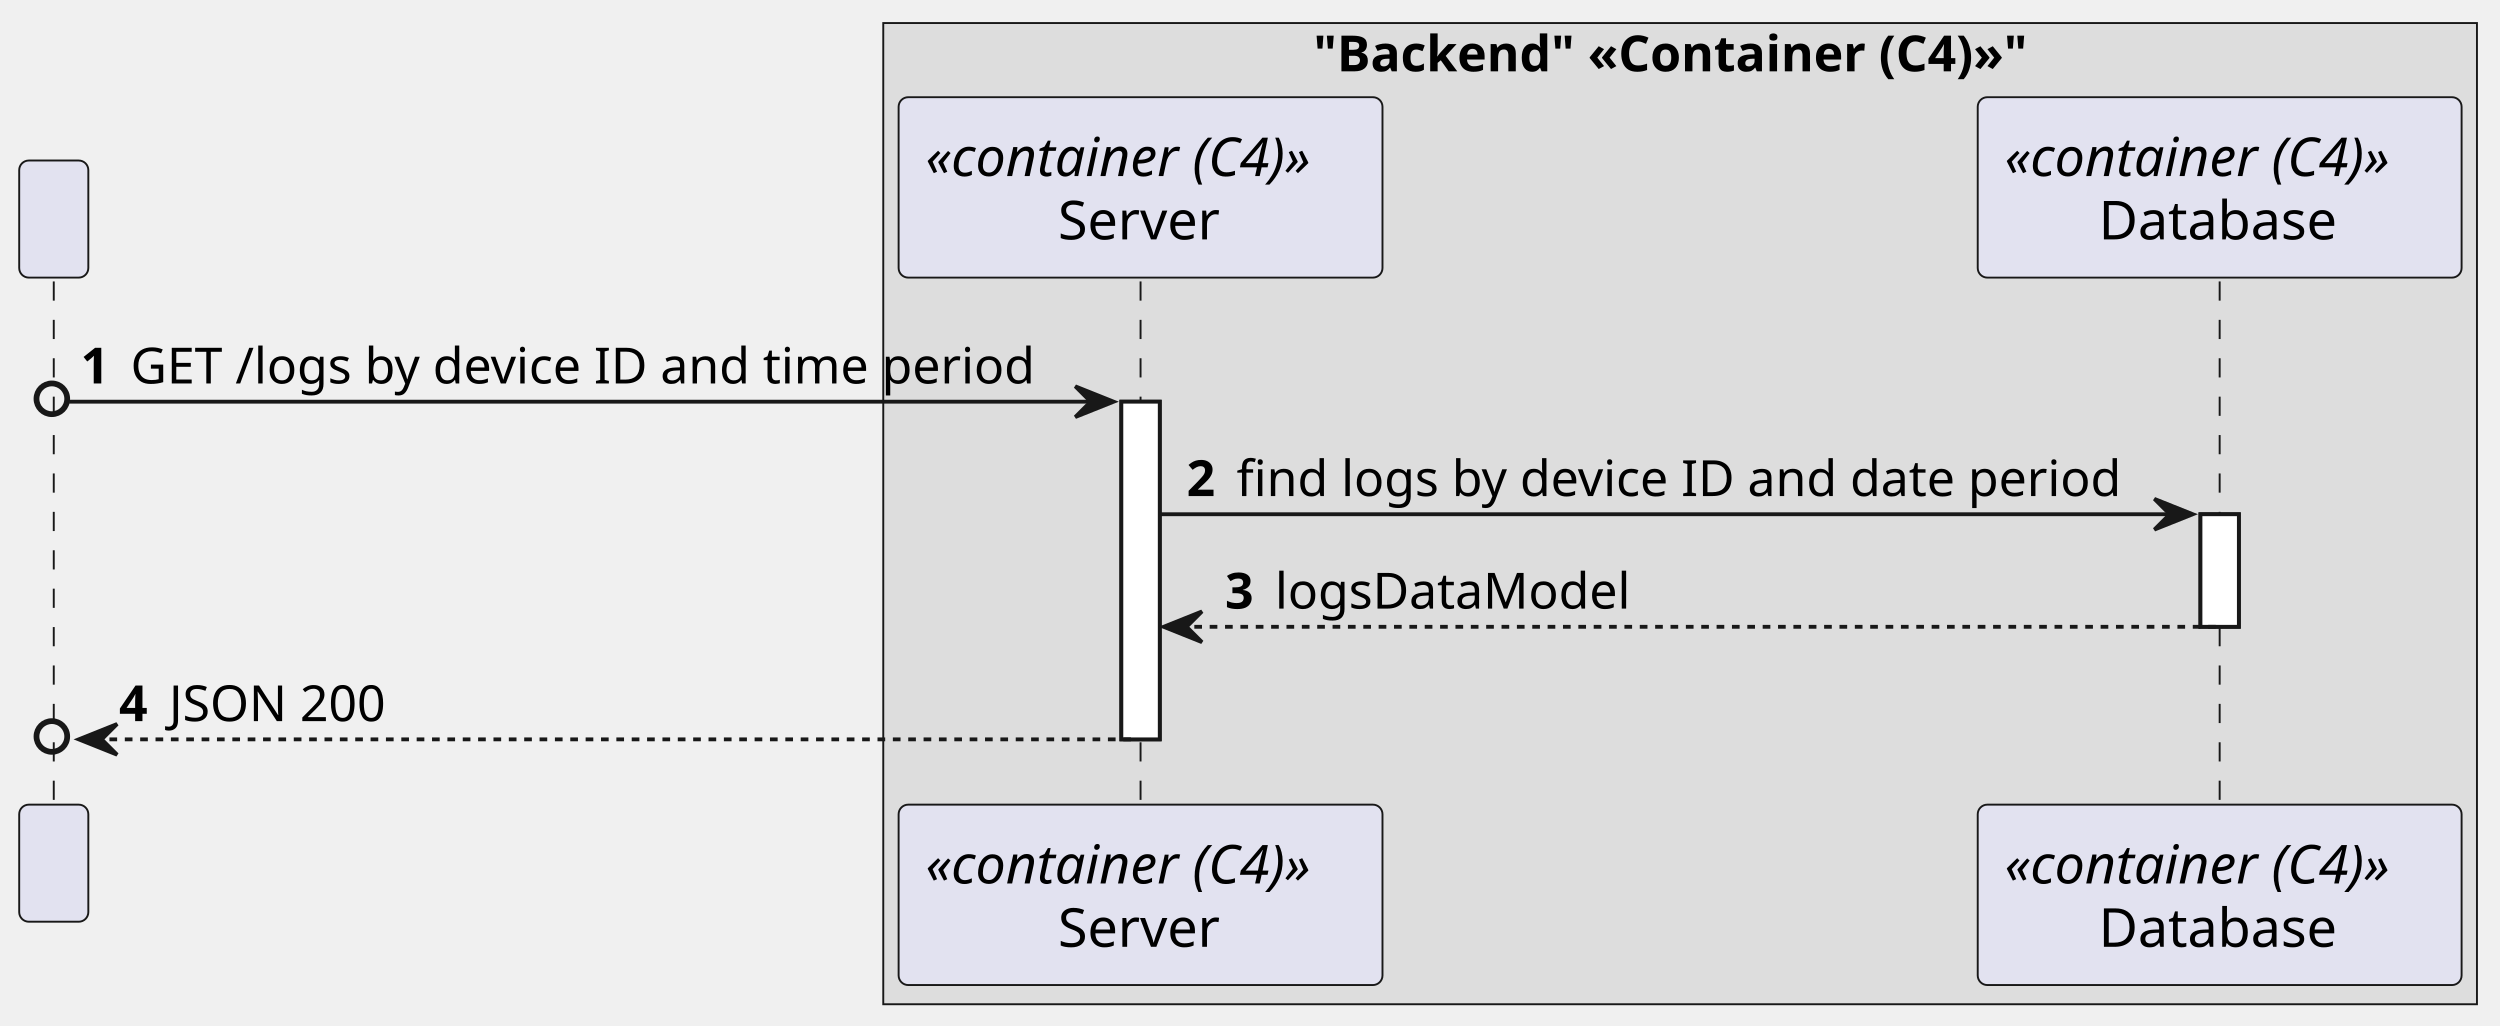
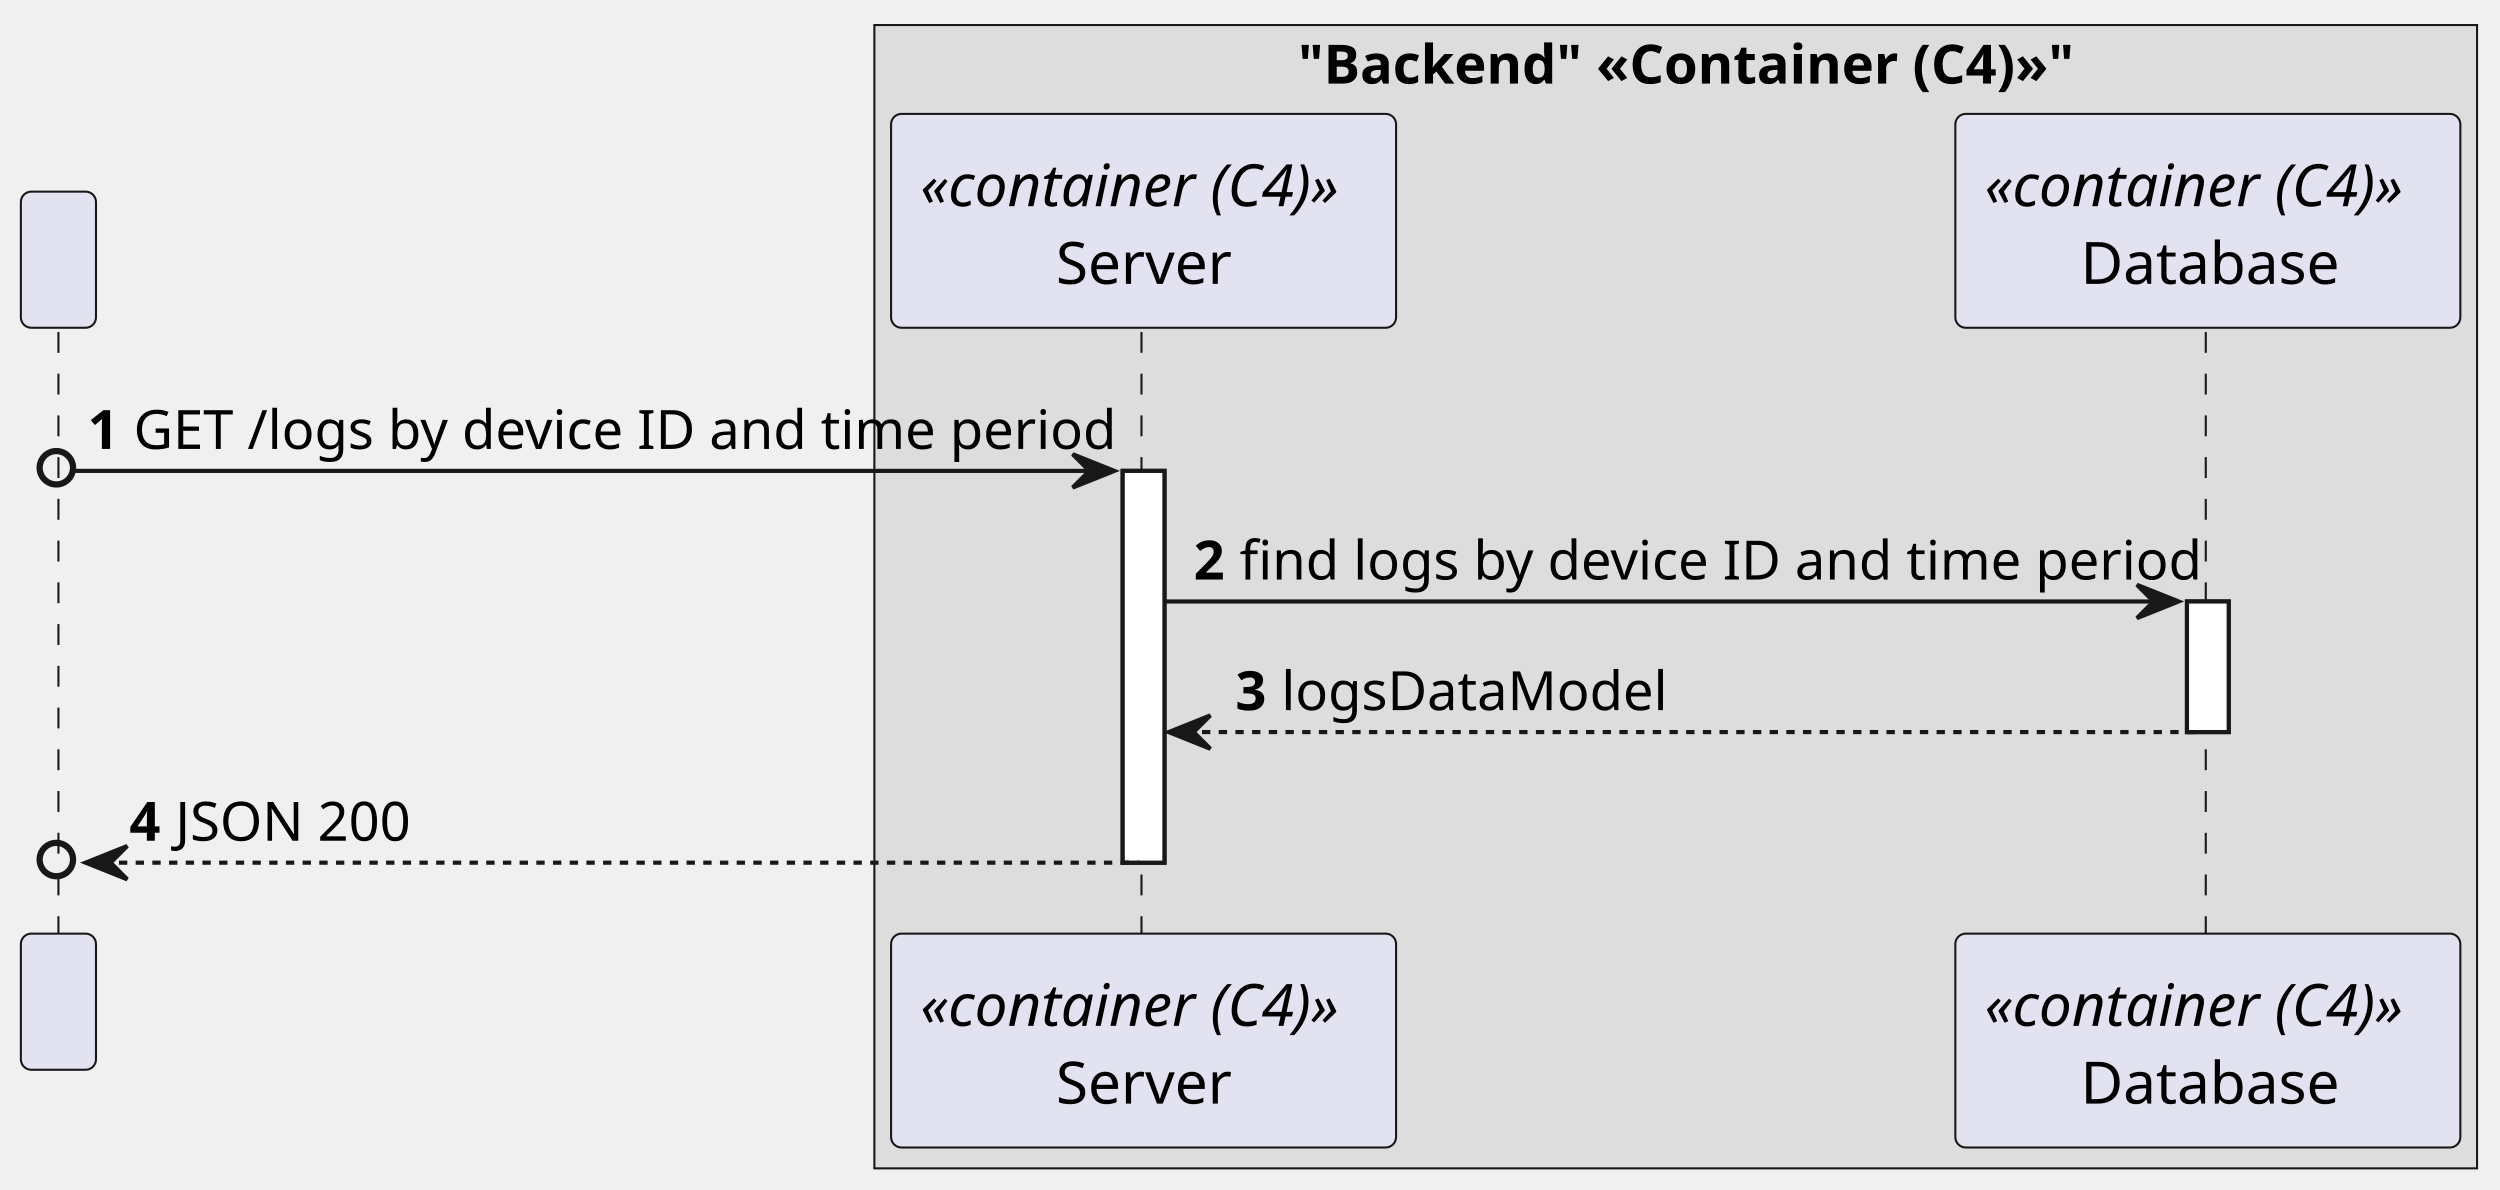
- <svg xmlns="http://www.w3.org/2000/svg" contentStyleType="text/css" height="267px" preserveAspectRatio="none" style="width:651px;height:267px;background:#FFFFFF;" version="1.1" viewBox="0 0 651 267" width="651px" zoomAndPan="magnify">
+ <svg xmlns="http://www.w3.org/2000/svg" contentStyleType="text/css" height="285px" preserveAspectRatio="none" style="width:599px;height:285px;background:#FFFFFF;" version="1.1" viewBox="0 0 599 285" width="599px" zoomAndPan="magnify">
  <defs />
  <g>
-     <rect fill="#DDDDDD" height="255.506" style="stroke:#181818;stroke-width:0.5;" width="415" x="230" y="6" />
-     <text fill="#000000" font-family="sans-serif" font-size="13" font-weight="bold" lengthAdjust="spacing" textLength="191" x="342" y="18.568">"Backend" «Container (C4)»"
-         </text>
-     <rect fill="#FFFFFF" height="87.932" style="stroke:#181818;stroke-width:1.0;" width="10" x="292" y="104.598" />
-     <rect fill="#FFFFFF" height="29.311" style="stroke:#181818;stroke-width:1.0;" width="10" x="573" y="133.908" />
-     <line style="stroke:#181818;stroke-width:0.5;stroke-dasharray:5.0,5.0;" x1="14" x2="14" y1="73.287" y2="210.529" />
-     <line style="stroke:#181818;stroke-width:0.5;stroke-dasharray:5.0,5.0;" x1="297" x2="297" y1="73.287" y2="210.529" />
-     <line style="stroke:#181818;stroke-width:0.5;stroke-dasharray:5.0,5.0;" x1="578" x2="578" y1="73.287" y2="210.529" />
-     <rect fill="#E2E2F0" height="30.488" rx="2.5" ry="2.5" style="stroke:#181818;stroke-width:0.5;" width="18" x="5" y="41.799" />
-     <text fill="#000000" font-family="sans-serif" font-size="14" lengthAdjust="spacing" textLength="4" x="12" y="62.334"> 
-         </text>
-     <rect fill="#E2E2F0" height="30.488" rx="2.5" ry="2.5" style="stroke:#181818;stroke-width:0.5;" width="18" x="5" y="209.529" />
-     <text fill="#000000" font-family="sans-serif" font-size="14" lengthAdjust="spacing" textLength="4" x="12" y="230.065"> 
-         </text>
-     <rect fill="#E2E2F0" height="46.977" rx="2.5" ry="2.5" style="stroke:#181818;stroke-width:0.5;" width="126" x="234" y="25.311" />
-     <text fill="#000000" font-family="sans-serif" font-size="14" font-style="italic" lengthAdjust="spacing" textLength="112" x="241" y="45.846">«container (C4)»
-         </text>
-     <text fill="#000000" font-family="sans-serif" font-size="14" lengthAdjust="spacing" textLength="43" x="275.5" y="62.334">Server
-         </text>
-     <rect fill="#E2E2F0" height="46.977" rx="2.5" ry="2.5" style="stroke:#181818;stroke-width:0.5;" width="126" x="234" y="209.529" />
-     <text fill="#000000" font-family="sans-serif" font-size="14" font-style="italic" lengthAdjust="spacing" textLength="112" x="241" y="230.065">«container (C4)»
-         </text>
-     <text fill="#000000" font-family="sans-serif" font-size="14" lengthAdjust="spacing" textLength="43" x="275.5" y="246.553">Server
-         </text>
-     <rect fill="#E2E2F0" height="46.977" rx="2.5" ry="2.5" style="stroke:#181818;stroke-width:0.5;" width="126" x="515" y="25.311" />
-     <text fill="#000000" font-family="sans-serif" font-size="14" font-style="italic" lengthAdjust="spacing" textLength="112" x="522" y="45.846">«container (C4)»
-         </text>
-     <text fill="#000000" font-family="sans-serif" font-size="14" lengthAdjust="spacing" textLength="63" x="546.5" y="62.334">Database
-         </text>
-     <rect fill="#E2E2F0" height="46.977" rx="2.5" ry="2.5" style="stroke:#181818;stroke-width:0.5;" width="126" x="515" y="209.529" />
-     <text fill="#000000" font-family="sans-serif" font-size="14" font-style="italic" lengthAdjust="spacing" textLength="112" x="522" y="230.065">«container (C4)»
-         </text>
-     <text fill="#000000" font-family="sans-serif" font-size="14" lengthAdjust="spacing" textLength="63" x="546.5" y="246.553">Database
-         </text>
-     <rect fill="#FFFFFF" height="87.932" style="stroke:#181818;stroke-width:1.0;" width="10" x="292" y="104.598" />
-     <rect fill="#FFFFFF" height="29.311" style="stroke:#181818;stroke-width:1.0;" width="10" x="573" y="133.908" />
-     <ellipse cx="13.5" cy="103.848" fill="none" rx="4" ry="4" style="stroke:#181818;stroke-width:1.5;" />
-     <polygon fill="#181818" points="280,100.598,290,104.598,280,108.598,284,104.598" style="stroke:#181818;stroke-width:1.0;" />
-     <line style="stroke:#181818;stroke-width:1.0;" x1="18" x2="286" y1="104.598" y2="104.598" />
-     <text fill="#000000" font-family="sans-serif" font-size="13" font-weight="bold" lengthAdjust="spacing" textLength="9" x="21" y="99.856">1
-         </text>
-     <text fill="#000000" font-family="sans-serif" font-size="13" lengthAdjust="spacing" textLength="246" x="34" y="99.856">GET /logs by device ID and time period
-         </text>
-     <polygon fill="#181818" points="561,129.908,571,133.908,561,137.908,565,133.908" style="stroke:#181818;stroke-width:1.0;" />
-     <line style="stroke:#181818;stroke-width:1.0;" x1="302" x2="567" y1="133.908" y2="133.908" />
-     <text fill="#000000" font-family="sans-serif" font-size="13" font-weight="bold" lengthAdjust="spacing" textLength="9" x="309" y="129.166">2
-         </text>
-     <text fill="#000000" font-family="sans-serif" font-size="13" lengthAdjust="spacing" textLength="239" x="322" y="129.166">find logs by device ID and date period
-         </text>
-     <polygon fill="#181818" points="313,159.219,303,163.219,313,167.219,309,163.219" style="stroke:#181818;stroke-width:1.0;" />
-     <line style="stroke:#181818;stroke-width:1.0;stroke-dasharray:2.0,2.0;" x1="307" x2="577" y1="163.219" y2="163.219" />
-     <text fill="#000000" font-family="sans-serif" font-size="13" font-weight="bold" lengthAdjust="spacing" textLength="9" x="319" y="158.477">3
-         </text>
-     <text fill="#000000" font-family="sans-serif" font-size="13" lengthAdjust="spacing" textLength="94" x="332" y="158.477">logsDataModel
-         </text>
-     <ellipse cx="13.5" cy="191.779" fill="none" rx="4" ry="4" style="stroke:#181818;stroke-width:1.5;" />
-     <polygon fill="#181818" points="30.5,188.529,20.5,192.529,30.5,196.529,26.5,192.529" style="stroke:#181818;stroke-width:1.0;" />
-     <line style="stroke:#181818;stroke-width:1.0;stroke-dasharray:2.0,2.0;" x1="28.5" x2="296" y1="192.529" y2="192.529" />
-     <text fill="#000000" font-family="sans-serif" font-size="13" font-weight="bold" lengthAdjust="spacing" textLength="9" x="31" y="187.787">4
-         </text>
-     <text fill="#000000" font-family="sans-serif" font-size="13" lengthAdjust="spacing" textLength="59" x="44" y="187.787">JSON 200
-         </text>
+     <rect fill="#DDDDDD" height="273.94" style="stroke:#181818;stroke-width:0.5;" width="384" x="209.5" y="6" />
+     <text fill="#000000" font-family="sans-serif" font-size="13" font-weight="bold" lengthAdjust="spacing" textLength="181" x="311" y="20.028">"Backend" «Container (C4)»"</text>
+     <rect fill="#FFFFFF" height="93.873" style="stroke:#181818;stroke-width:1.0;" width="10" x="269" y="112.824" />
+     <rect fill="#FFFFFF" height="31.291" style="stroke:#181818;stroke-width:1.0;" width="10" x="524" y="144.115" />
+     <line style="stroke:#181818;stroke-width:0.5;stroke-dasharray:5.0,5.0;" x1="14" x2="14" y1="79.533" y2="224.697" />
+     <line style="stroke:#181818;stroke-width:0.5;stroke-dasharray:5.0,5.0;" x1="273.5" x2="273.5" y1="79.533" y2="224.697" />
+     <line style="stroke:#181818;stroke-width:0.5;stroke-dasharray:5.0,5.0;" x1="528.5" x2="528.5" y1="79.533" y2="224.697" />
+     <rect fill="#E2E2F0" height="32.621" rx="2.5" ry="2.5" style="stroke:#181818;stroke-width:0.5;" width="18" x="5" y="45.912" />
+     <text fill="#000000" font-family="sans-serif" font-size="14" lengthAdjust="spacing" textLength="4" x="12" y="68.019"> </text>
+     <rect fill="#E2E2F0" height="32.621" rx="2.5" ry="2.5" style="stroke:#181818;stroke-width:0.5;" width="18" x="5" y="223.697" />
+     <text fill="#000000" font-family="sans-serif" font-size="14" lengthAdjust="spacing" textLength="4" x="12" y="245.805"> </text>
+     <rect fill="#E2E2F0" height="51.242" rx="2.5" ry="2.5" style="stroke:#181818;stroke-width:0.5;" width="121" x="213.5" y="27.291" />
+     <text fill="#000000" font-family="sans-serif" font-size="14" font-style="italic" lengthAdjust="spacing" textLength="107" x="220.5" y="49.398">«container (C4)»</text>
+     <text fill="#000000" font-family="sans-serif" font-size="14" lengthAdjust="spacing" textLength="42" x="253" y="68.019">Server</text>
+     <rect fill="#E2E2F0" height="51.242" rx="2.5" ry="2.5" style="stroke:#181818;stroke-width:0.5;" width="121" x="213.5" y="223.697" />
+     <text fill="#000000" font-family="sans-serif" font-size="14" font-style="italic" lengthAdjust="spacing" textLength="107" x="220.5" y="245.805">«container (C4)»</text>
+     <text fill="#000000" font-family="sans-serif" font-size="14" lengthAdjust="spacing" textLength="42" x="253" y="264.426">Server</text>
+     <rect fill="#E2E2F0" height="51.242" rx="2.5" ry="2.5" style="stroke:#181818;stroke-width:0.5;" width="121" x="468.5" y="27.291" />
+     <text fill="#000000" font-family="sans-serif" font-size="14" font-style="italic" lengthAdjust="spacing" textLength="107" x="475.5" y="49.398">«container (C4)»</text>
+     <text fill="#000000" font-family="sans-serif" font-size="14" lengthAdjust="spacing" textLength="61" x="498.5" y="68.019">Database</text>
+     <rect fill="#E2E2F0" height="51.242" rx="2.5" ry="2.5" style="stroke:#181818;stroke-width:0.5;" width="121" x="468.5" y="223.697" />
+     <text fill="#000000" font-family="sans-serif" font-size="14" font-style="italic" lengthAdjust="spacing" textLength="107" x="475.5" y="245.805">«container (C4)»</text>
+     <text fill="#000000" font-family="sans-serif" font-size="14" lengthAdjust="spacing" textLength="61" x="498.5" y="264.426">Database</text>
+     <rect fill="#FFFFFF" height="93.873" style="stroke:#181818;stroke-width:1.0;" width="10" x="269" y="112.824" />
+     <rect fill="#FFFFFF" height="31.291" style="stroke:#181818;stroke-width:1.0;" width="10" x="524" y="144.115" />
+     <ellipse cx="13.5" cy="112.074" fill="none" rx="4" ry="4" style="stroke:#181818;stroke-width:1.5;" />
+     <polygon fill="#181818" points="257,108.824,267,112.824,257,116.824,261,112.824" style="stroke:#181818;stroke-width:1.0;" />
+     <line style="stroke:#181818;stroke-width:1.0;" x1="18" x2="263" y1="112.824" y2="112.824" />
+     <text fill="#000000" font-family="sans-serif" font-size="13" font-weight="bold" lengthAdjust="spacing" textLength="7" x="21" y="107.561">1</text>
+     <text fill="#000000" font-family="sans-serif" font-size="13" lengthAdjust="spacing" textLength="225" x="32" y="107.561">GET /logs by device ID and time period</text>
+     <polygon fill="#181818" points="512,140.115,522,144.115,512,148.115,516,144.115" style="stroke:#181818;stroke-width:1.0;" />
+     <line style="stroke:#181818;stroke-width:1.0;" x1="279" x2="518" y1="144.115" y2="144.115" />
+     <text fill="#000000" font-family="sans-serif" font-size="13" font-weight="bold" lengthAdjust="spacing" textLength="7" x="286" y="138.852">2</text>
+     <text fill="#000000" font-family="sans-serif" font-size="13" lengthAdjust="spacing" textLength="215" x="297" y="138.852">find logs by device ID and time period</text>
+     <polygon fill="#181818" points="290,171.406,280,175.406,290,179.406,286,175.406" style="stroke:#181818;stroke-width:1.0;" />
+     <line style="stroke:#181818;stroke-width:1.0;stroke-dasharray:2.0,2.0;" x1="284" x2="528" y1="175.406" y2="175.406" />
+     <text fill="#000000" font-family="sans-serif" font-size="13" font-weight="bold" lengthAdjust="spacing" textLength="7" x="296" y="170.144">3</text>
+     <text fill="#000000" font-family="sans-serif" font-size="13" lengthAdjust="spacing" textLength="86" x="307" y="170.144">logsDataModel</text>
+     <ellipse cx="13.5" cy="205.947" fill="none" rx="4" ry="4" style="stroke:#181818;stroke-width:1.5;" />
+     <polygon fill="#181818" points="30.5,202.697,20.5,206.697,30.5,210.697,26.5,206.697" style="stroke:#181818;stroke-width:1.0;" />
+     <line style="stroke:#181818;stroke-width:1.0;stroke-dasharray:2.0,2.0;" x1="28.5" x2="273" y1="206.697" y2="206.697" />
+     <text fill="#000000" font-family="sans-serif" font-size="13" font-weight="bold" lengthAdjust="spacing" textLength="7" x="31" y="201.435">4</text>
+     <text fill="#000000" font-family="sans-serif" font-size="13" lengthAdjust="spacing" textLength="59" x="42" y="201.435">JSON 200</text>
  </g>
</svg>
